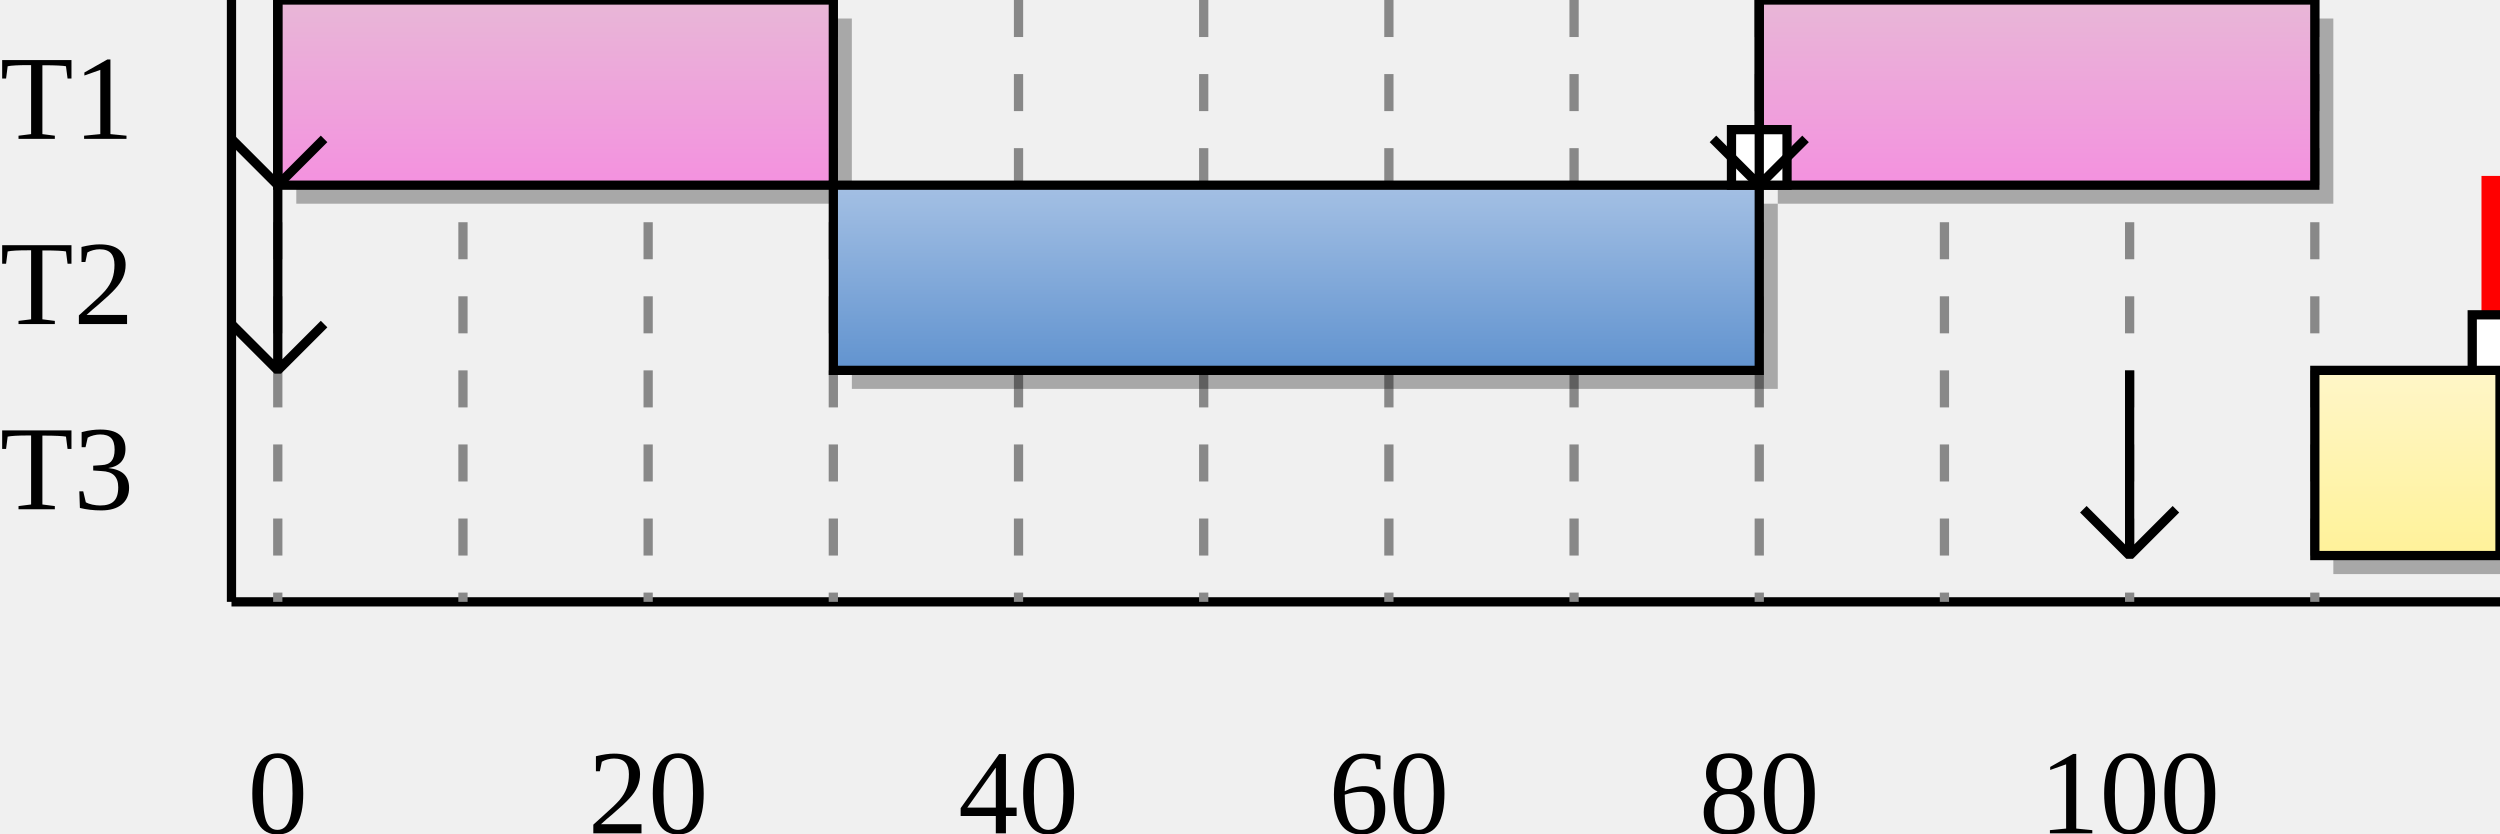
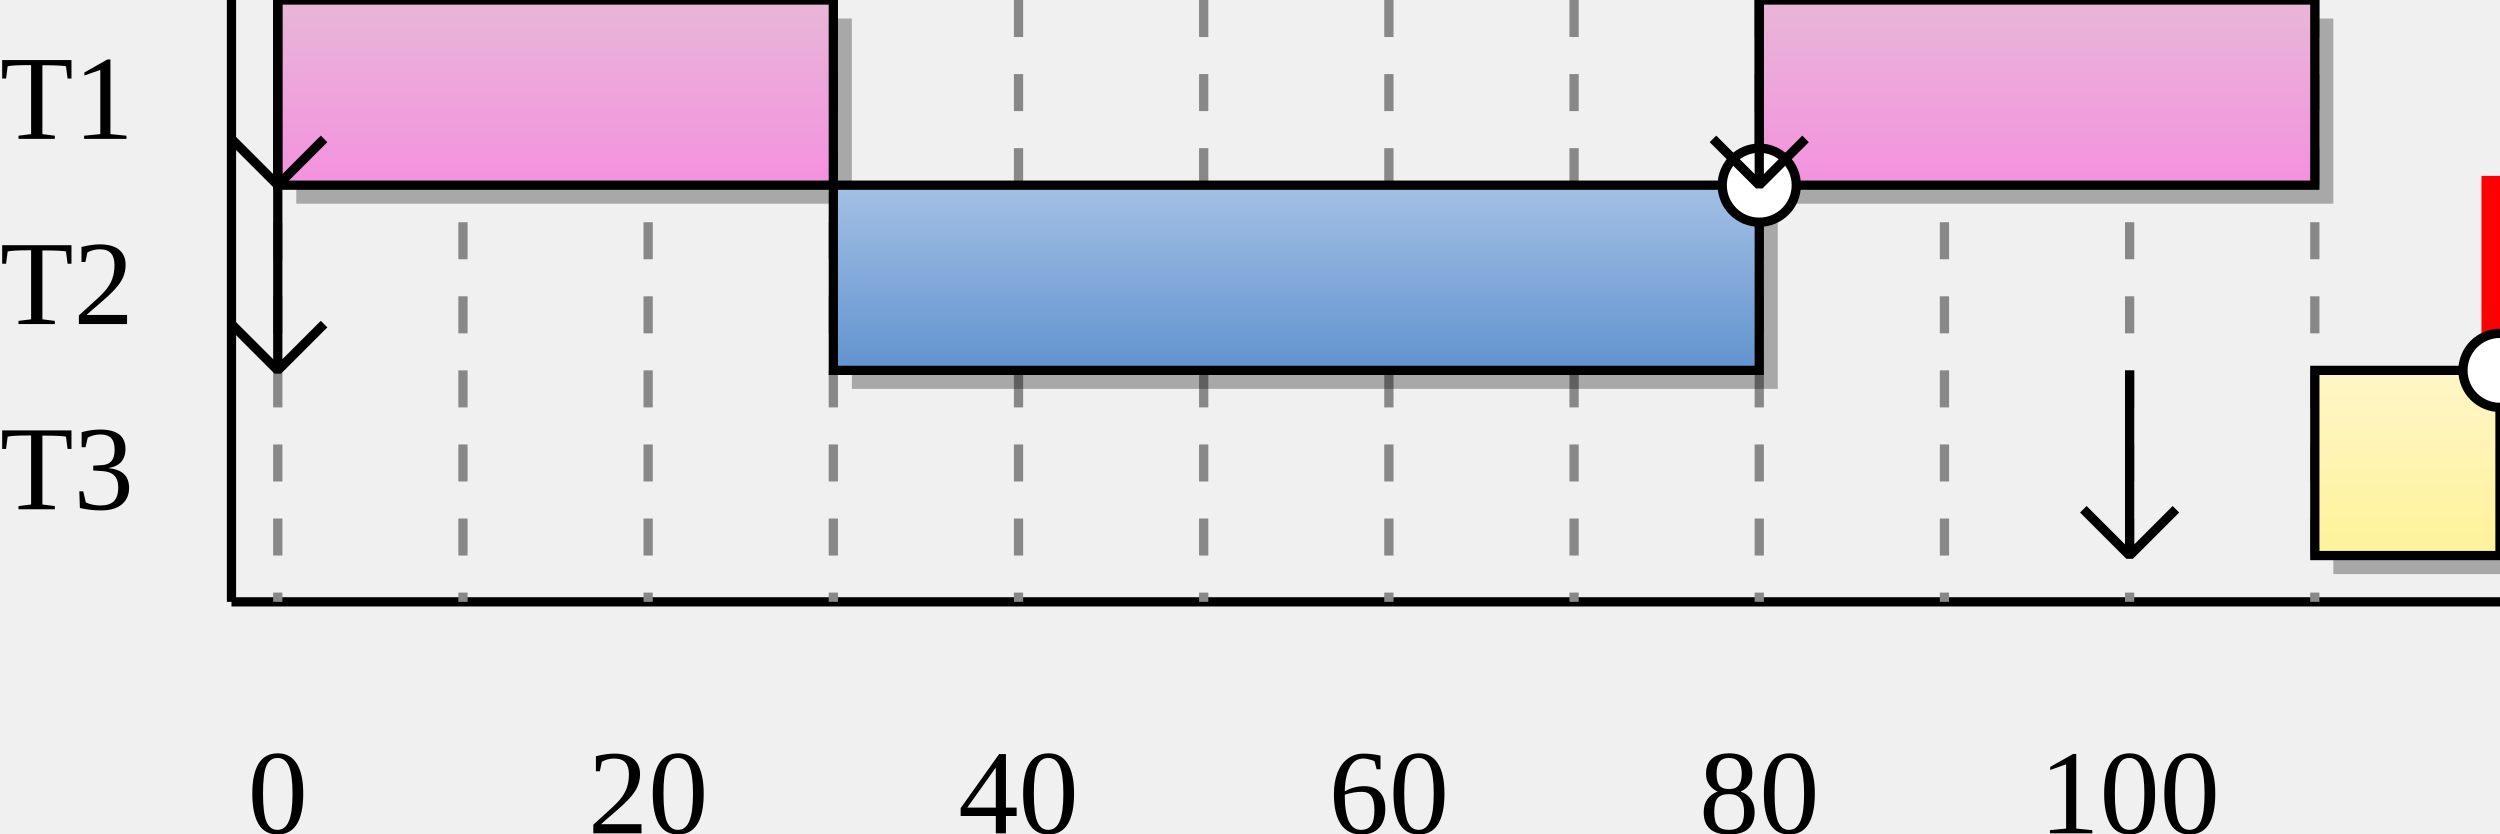
<svg xmlns="http://www.w3.org/2000/svg" width="270" height="90" version="1.1">
  <defs>
    <linearGradient id="grad1" x1="0" y1="0" x2="0" y2="1">
      <stop style="stop-color:#E8B7D7;stop-opacity:1;" offset="0" />
      <stop style="stop-color:#F491DF;stop-opacity:1;" offset="1" />
    </linearGradient>
    <linearGradient id="grad2" x1="0" y1="0" x2="0" y2="1">
      <stop style="stop-color:#A4C0E4;stop-opacity:1;" offset="0" />
      <stop style="stop-color:#6193CF;stop-opacity:1;" offset="1" />
    </linearGradient>
    <linearGradient id="grad3" x1="0" y1="0" x2="0" y2="1">
      <stop style="stop-color:#FFF6C8;stop-opacity:1;" offset="0" />
      <stop style="stop-color:#FFF299;stop-opacity:1;" offset="1" />
    </linearGradient>
    <linearGradient id="grad4" x1="0" y1="0" x2="0" y2="1">
      <stop style="stop-color:#BFFFBF;stop-opacity:1;" offset="0" />
      <stop style="stop-color:#80FF80;stop-opacity:1;" offset="1" />
    </linearGradient>
  </defs>
  <g>
    <text x="0" y="15" style="font-size:13px;">T1</text>
    <text x="0" y="35" style="font-size:13px;">T2</text>
    <text x="0" y="55" style="font-size:13px;">T3</text>
    <path d="M 25,0 25,65" style="stroke-width:1;stroke:#000000;" />
    <path d="M 25,65 270,65" style="stroke-width:1;stroke:#000000;" />
    <path d="M 30,0 30, 65" style="stroke-width:1;stroke:#888888;stroke-dasharray:4,4" />
    <text x="30" y="90" style="font-size:13px;text-anchor:middle;">0</text>
    <path d="M 50,0 50, 65" style="stroke-width:1;stroke:#888888;stroke-dasharray:4,4" />
    <path d="M 70,0 70, 65" style="stroke-width:1;stroke:#888888;stroke-dasharray:4,4" />
    <text x="70" y="90" style="font-size:13px;text-anchor:middle;">20</text>
    <path d="M 90,0 90, 65" style="stroke-width:1;stroke:#888888;stroke-dasharray:4,4" />
    <path d="M 110,0 110, 65" style="stroke-width:1;stroke:#888888;stroke-dasharray:4,4" />
    <text x="110" y="90" style="font-size:13px;text-anchor:middle;">40</text>
    <path d="M 130,0 130, 65" style="stroke-width:1;stroke:#888888;stroke-dasharray:4,4" />
    <path d="M 150,0 150, 65" style="stroke-width:1;stroke:#888888;stroke-dasharray:4,4" />
    <text x="150" y="90" style="font-size:13px;text-anchor:middle;">60</text>
    <path d="M 170,0 170, 65" style="stroke-width:1;stroke:#888888;stroke-dasharray:4,4" />
    <path d="M 190,0 190, 65" style="stroke-width:1;stroke:#888888;stroke-dasharray:4,4" />
    <text x="190" y="90" style="font-size:13px;text-anchor:middle;">80</text>
    <path d="M 210,0 210, 65" style="stroke-width:1;stroke:#888888;stroke-dasharray:4,4" />
    <path d="M 230,0 230, 65" style="stroke-width:1;stroke:#888888;stroke-dasharray:4,4" />
    <text x="230" y="90" style="font-size:13px;text-anchor:middle;">100</text>
    <path d="M 250,0 250, 65" style="stroke-width:1;stroke:#888888;stroke-dasharray:4,4" />
    <rect x="32" y="2" width="60" height="20" style="color:#000000;fill:#000000;opacity:0.3" />
    <rect x="30" y="0" width="60" height="20" style="fill:url(#grad1);stroke:#000000;stroke-width:1;" />
    <rect x="192" y="2" width="60" height="20" style="color:#000000;fill:#000000;opacity:0.3" />
    <rect x="190" y="0" width="60" height="20" style="fill:url(#grad1);stroke:#000000;stroke-width:1;" />
    <rect x="92" y="22" width="100" height="20" style="color:#000000;fill:#000000;opacity:0.3" />
    <rect x="90" y="20" width="100" height="20" style="fill:url(#grad2);stroke:#000000;stroke-width:1;" />
    <rect x="269" y="20" width="2" height="20" style="stroke-width:2;stroke:#ff0000;" />
    <rect x="252" y="42" width="20" height="20" style="color:#000000;fill:#000000;opacity:0.3" />
    <rect x="250" y="40" width="20" height="20" style="fill:url(#grad3);stroke:#000000;stroke-width:1;" />
    <path d="M 30,0 30,20 25,15 30,20 35,15 30,20" style="stroke-width:1;stroke:#000000;fill:transparent;stroke-linejoin:bevel;" />
-     <rect x="187" y="14" width="6" height="6" style="fill:#ffffff;stroke-width:1;stroke:#000000;" />
+     <circle cx="190" cy="20" r="4" style="fill:#ffffff;stroke-width:1;stroke:#000000;" />
    <path d="M 190,0 190,20 185,15 190,20 195,15 190,20" style="stroke-width:1;stroke:#000000;fill:transparent;stroke-linejoin:bevel;" />
-     <rect x="347" y="14" width="6" height="6" style="fill:#ffffff;stroke-width:1;stroke:#000000;" />
+     <circle cx="350" cy="20" r="4" style="fill:#ffffff;stroke-width:1;stroke:#000000;" />
    <path d="M 30,20 30,40 25,35 30,40 35,35 30,40" style="stroke-width:1;stroke:#000000;fill:transparent;stroke-linejoin:bevel;" />
-     <rect x="267" y="34" width="6" height="6" style="fill:#ffffff;stroke-width:1;stroke:#000000;" />
+     <circle cx="270" cy="40" r="4" style="fill:#ffffff;stroke-width:1;stroke:#000000;" />
    <path d="M 230,40 230,60 225,55 230,60 235,55 230,60" style="stroke-width:1;stroke:#000000;fill:transparent;stroke-linejoin:bevel;" />
-     <rect x="465" y="54" width="6" height="6" style="fill:#ffffff;stroke-width:1;stroke:#000000;" />
+     <circle cx="468" cy="60" r="4" style="fill:#ffffff;stroke-width:1;stroke:#000000;" />
  </g>
</svg>
